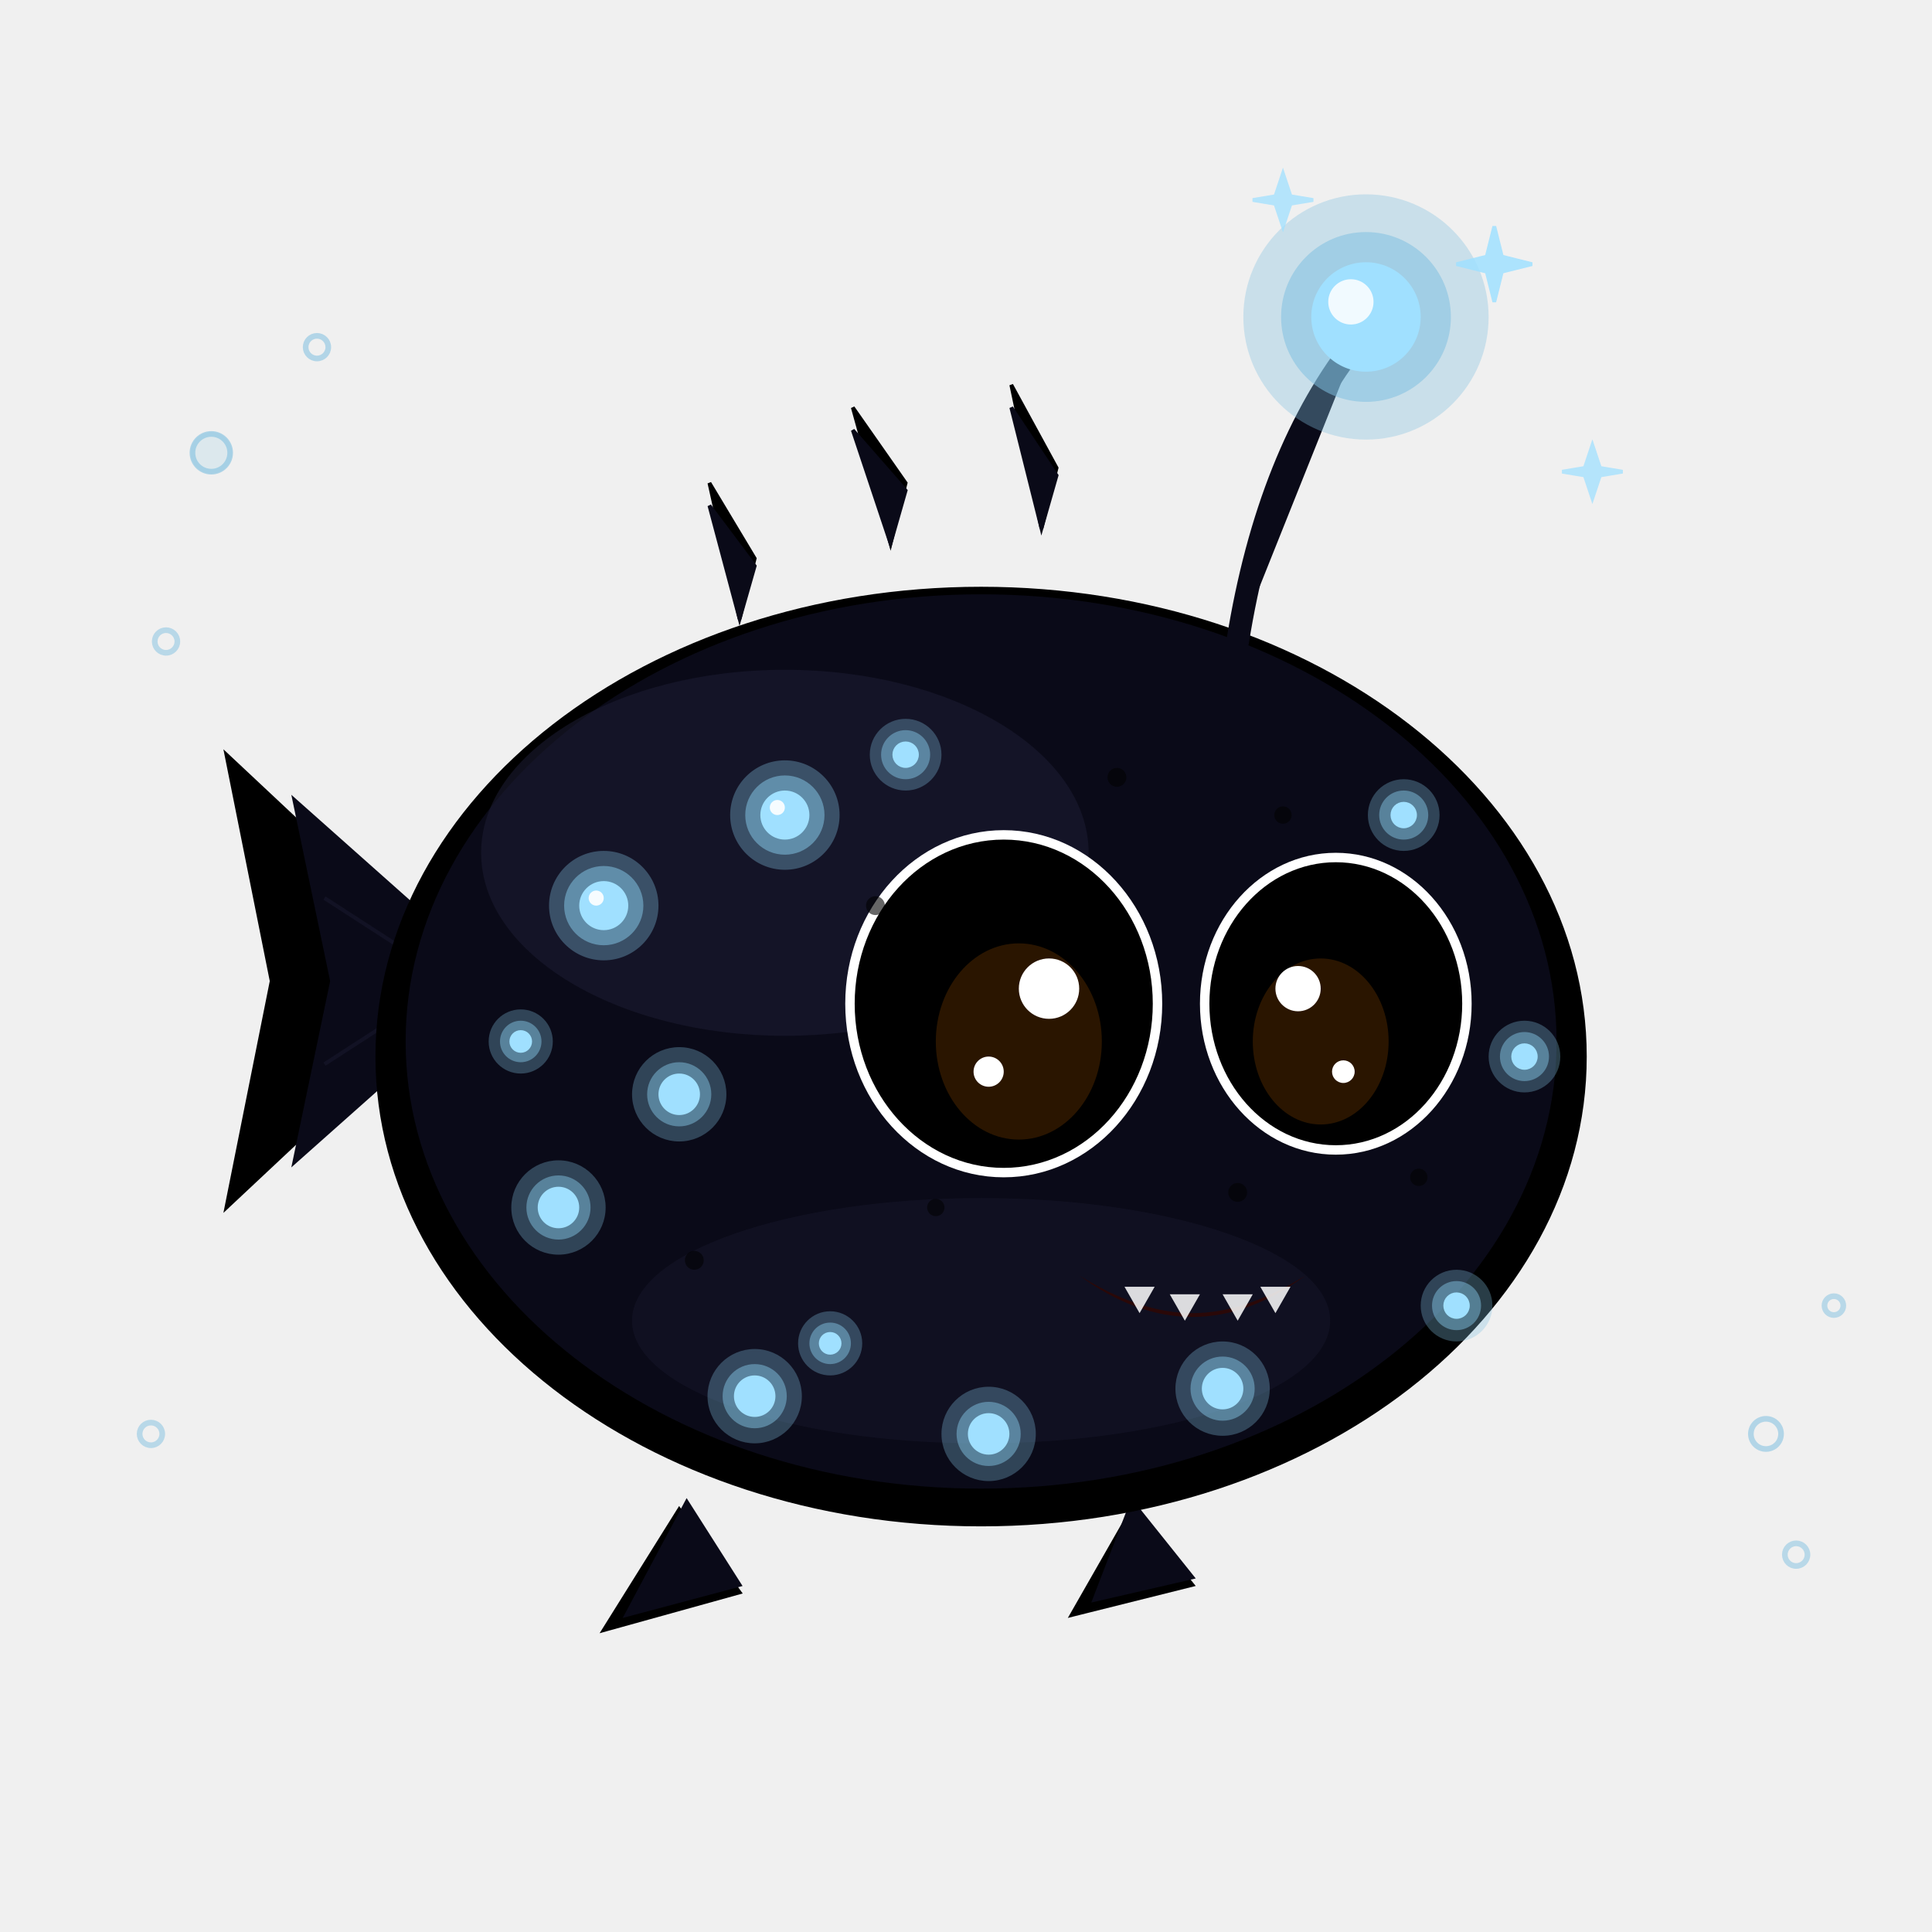
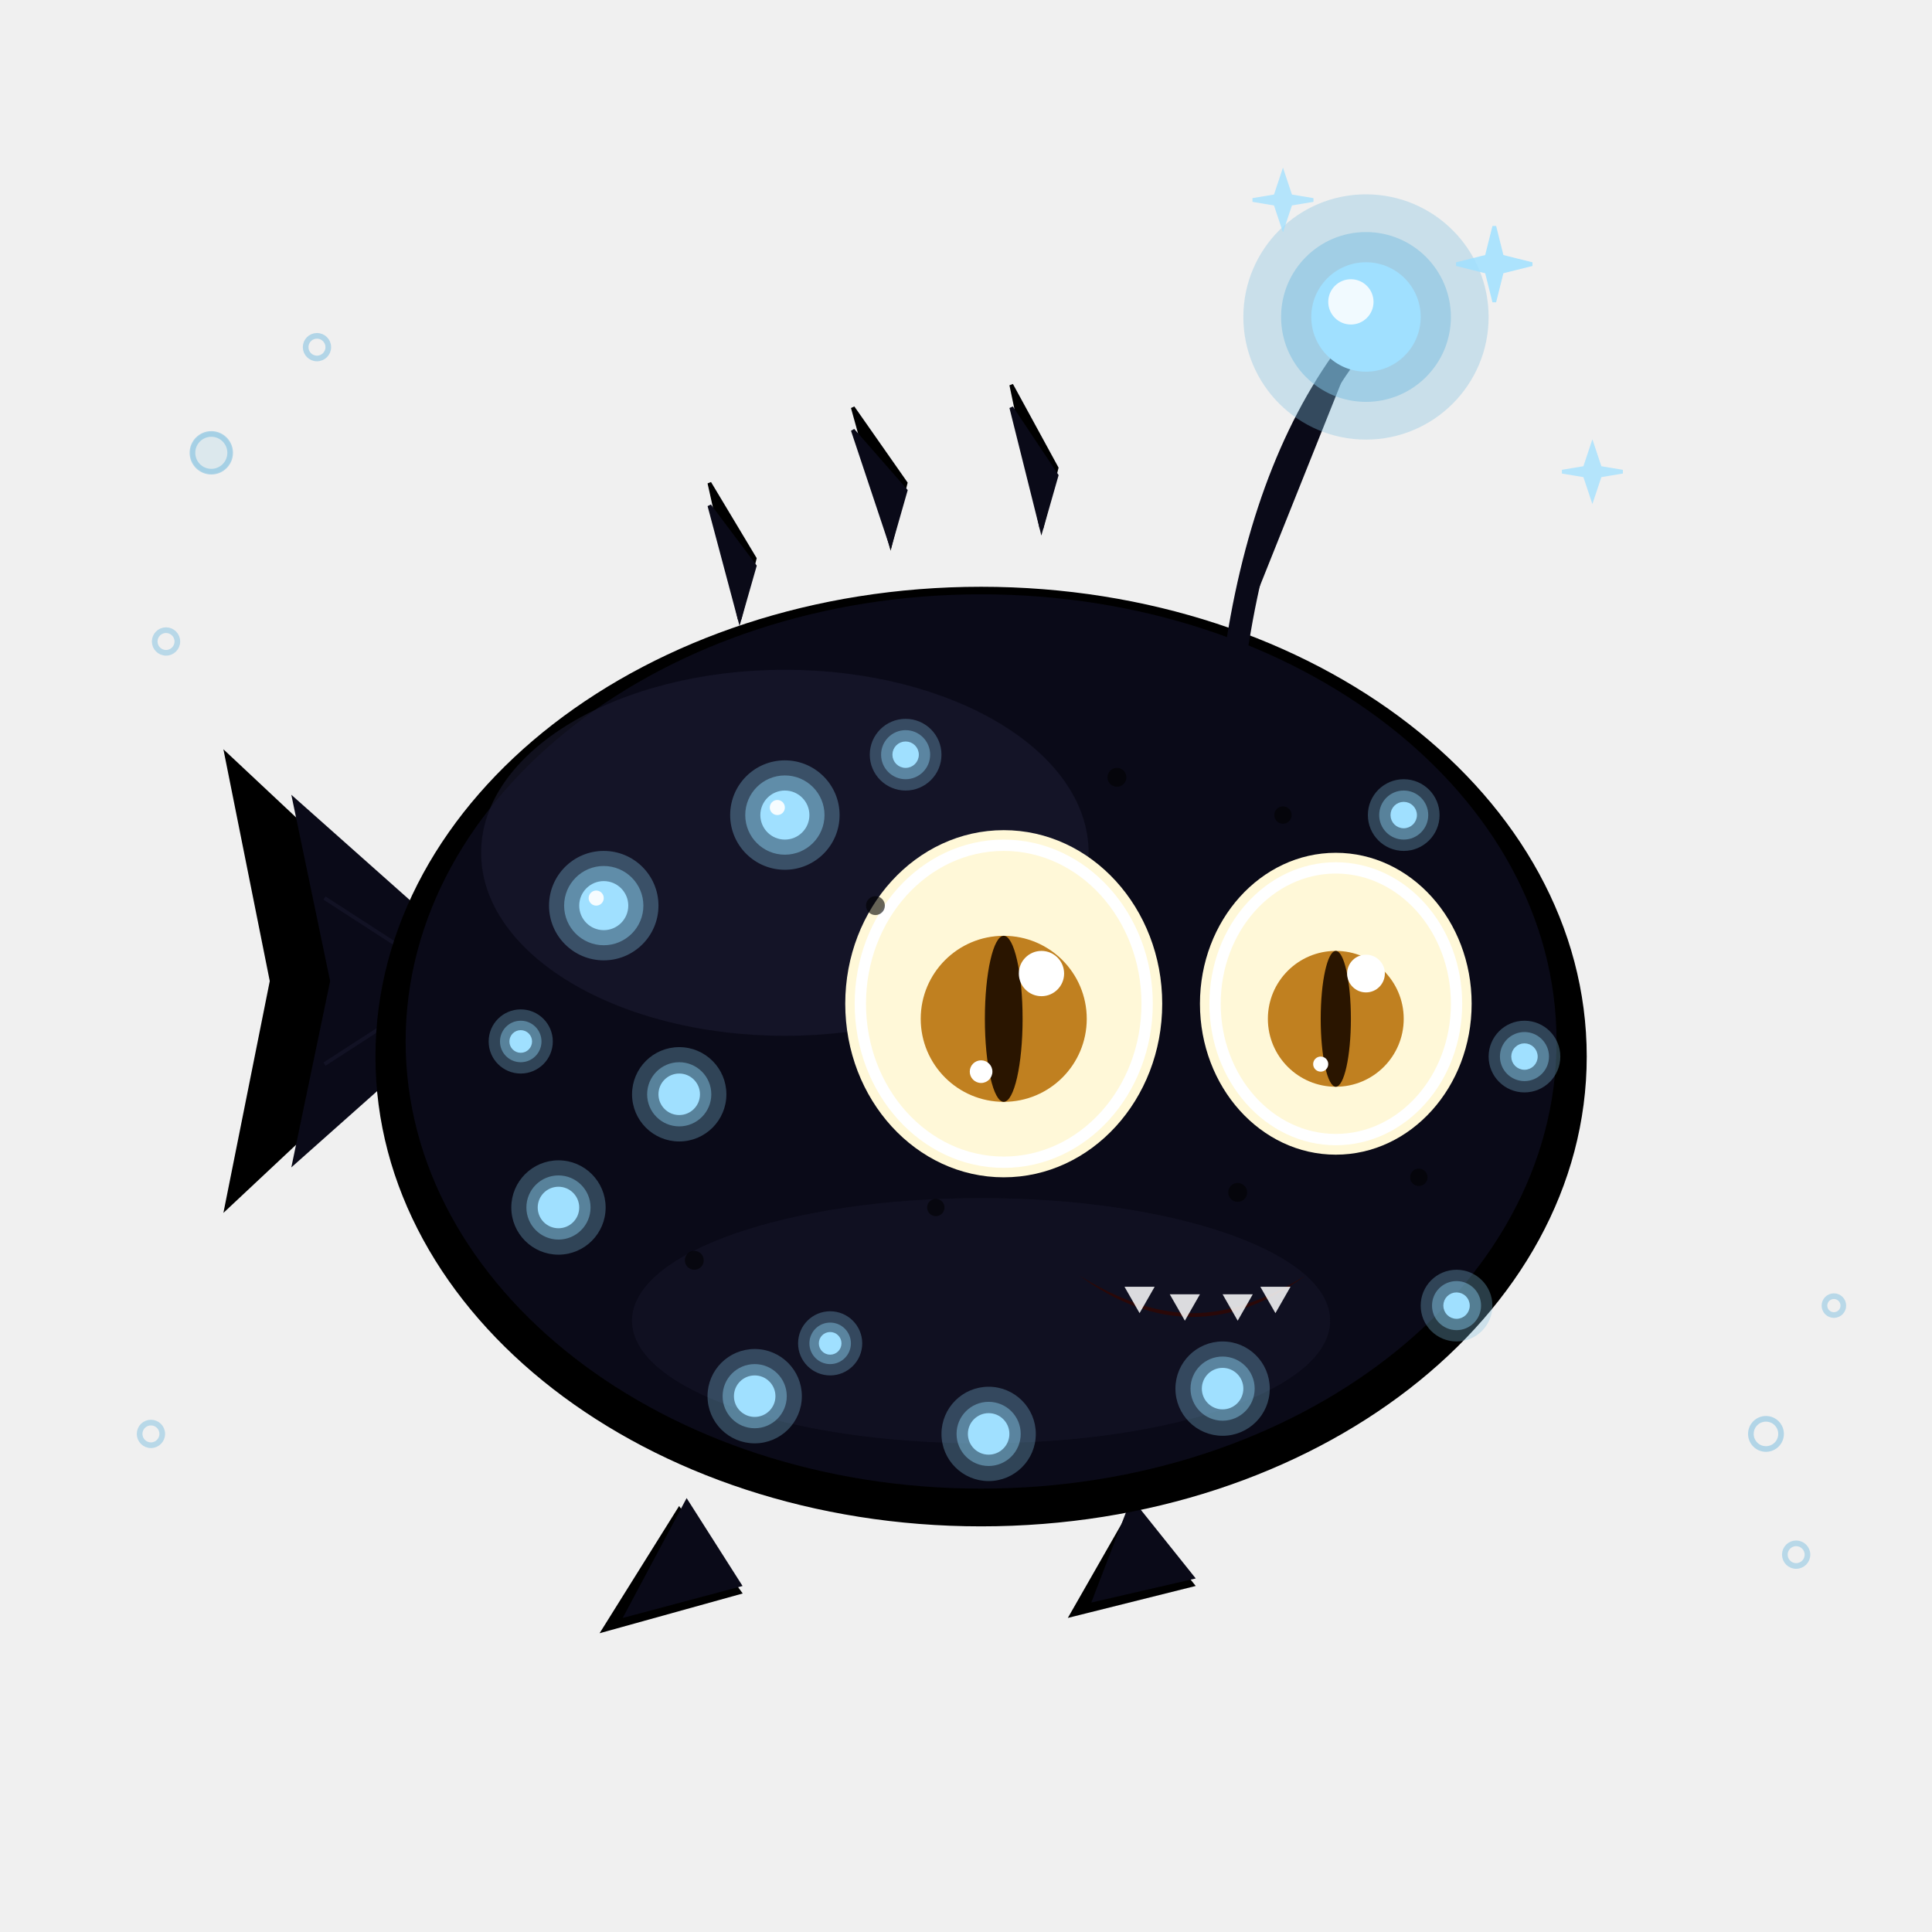
<svg xmlns="http://www.w3.org/2000/svg" viewBox="0 0 512 512" width="512" height="512">
  <style>
    .body-base       { fill: #0a0a18; }
    .body-base       { stroke: #0a0a18; }
    .body-shadow     { fill: #000000; }
    .body-shadow     { stroke: #000000; }
    .body-highlight  { fill: #1a1a30; }
    .body-highlight  { stroke: #1a1a30; }
    .body-stroke     { fill: #000000; }
    .body-stroke     { stroke: #000000; }
    .accent-base     { fill: #2a2a48; }
    .accent-base     { stroke: #2a2a48; }
    .accent-shadow   { fill: #000000; }
    .accent-shadow   { stroke: #000000; }
    .accent-highlight{ fill: #3a3a60; }
    .accent-highlight{ stroke: #3a3a60; }
    /* Glow — bright bioluminescence, similar across mutations but tinted */
    .glow-base       { fill: #a0e0ff; }
    .glow-base       { stroke: #a0e0ff; }
    .glow-halo       { fill: #80c0e0; }
    .glow-halo       { stroke: #80c0e0; }
    /* Constants */
    .eye-white       { fill: #ffffff; }
    .eye-pupil       { fill: #2a1500; }
    .eye-highlight   { fill: #ffffff; }
    .mouth-interior  { fill: #2a0808; }
  </style>
  <path d="M124,260 L60,200 L72,260 L60,320 Z" class="body-shadow" />
  <path d="M132,260 L78,212 L88,260 L78,308 Z" class="body-base" />
  <path d="M120,260 L86,238 L120,260 L86,282 Z" class="body-highlight" opacity="0.5" />
  <path d="M196,164 L188,128 L200,148 Z" class="body-shadow" />
  <path d="M196,164 L188,134 L200,150 Z" class="body-base" />
  <path d="M236,144 L226,108 L240,128 Z" class="body-shadow" />
  <path d="M236,144 L226,114 L240,130 Z" class="body-base" />
  <path d="M276,140 L268,102 L280,124 Z" class="body-shadow" />
  <path d="M276,140 L268,108 L280,126 Z" class="body-base" />
  <path d="M180,400 L160,432 L196,422 Z" class="body-shadow" />
  <path d="M182,398 L166,428 L196,420 Z" class="body-base" />
  <path d="M300,400 L284,428 L316,420 Z" class="body-shadow" />
  <path d="M300,398 L290,424 L316,418 Z" class="body-base" />
  <ellipse cx="260" cy="280" rx="160" ry="124" class="body-shadow" />
  <ellipse cx="260" cy="276" rx="152" ry="118" class="body-base" />
  <ellipse cx="208" cy="226" rx="80" ry="48" class="body-highlight" opacity="0.6" />
  <ellipse cx="260" cy="350" rx="92" ry="32" class="body-highlight" opacity="0.4" />
  <path d="M328,170 Q336,120 360,90" class="body-base" fill="none" stroke-width="6" stroke-linecap="round" />
  <circle cx="362" cy="84" r="32" class="glow-halo" opacity="0.35" />
  <circle cx="362" cy="84" r="22" class="glow-halo" opacity="0.55" />
  <circle cx="362" cy="84" r="14" class="glow-base" />
  <circle cx="358" cy="80" r="6" fill="#ffffff" opacity="0.85" />
  <g>
    <circle cx="160" cy="240" r="14" class="glow-halo" opacity="0.35" />
    <circle cx="160" cy="240" r="10" class="glow-halo" opacity="0.55" />
    <circle cx="160" cy="240" r="6" class="glow-base" />
    <circle cx="158" cy="238" r="2" fill="#ffffff" opacity="0.9" />
  </g>
  <g>
    <circle cx="208" cy="216" r="14" class="glow-halo" opacity="0.35" />
    <circle cx="208" cy="216" r="10" class="glow-halo" opacity="0.55" />
    <circle cx="208" cy="216" r="6" class="glow-base" />
    <circle cx="206" cy="214" r="2" fill="#ffffff" opacity="0.9" />
  </g>
  <g>
    <circle cx="180" cy="290" r="12" class="glow-halo" opacity="0.32" />
    <circle cx="180" cy="290" r="8" class="glow-halo" opacity="0.50" />
    <circle cx="180" cy="290" r="5" class="glow-base" />
  </g>
  <g>
    <circle cx="148" cy="320" r="12" class="glow-halo" opacity="0.32" />
    <circle cx="148" cy="320" r="8" class="glow-halo" opacity="0.50" />
    <circle cx="148" cy="320" r="5" class="glow-base" />
  </g>
  <g>
    <circle cx="200" cy="370" r="12" class="glow-halo" opacity="0.32" />
    <circle cx="200" cy="370" r="8" class="glow-halo" opacity="0.50" />
    <circle cx="200" cy="370" r="5" class="glow-base" />
  </g>
  <g>
    <circle cx="262" cy="380" r="12" class="glow-halo" opacity="0.32" />
    <circle cx="262" cy="380" r="8" class="glow-halo" opacity="0.50" />
    <circle cx="262" cy="380" r="5" class="glow-base" />
  </g>
  <g>
    <circle cx="324" cy="368" r="12" class="glow-halo" opacity="0.32" />
    <circle cx="324" cy="368" r="8" class="glow-halo" opacity="0.50" />
    <circle cx="324" cy="368" r="5" class="glow-base" />
  </g>
-   <ellipse cx="266" cy="266" rx="42" ry="46" class="eye-white" stroke="none" />
-   <ellipse cx="266" cy="266" rx="38" ry="42" class="body-stroke" fill="none" stroke-width="3" />
-   <ellipse cx="270" cy="276" rx="22" ry="26" class="eye-pupil" stroke="none" />
-   <circle cx="278" cy="262" r="8" class="eye-highlight" stroke="none" />
-   <circle cx="262" cy="284" r="4" class="eye-highlight" stroke="none" />
-   <ellipse cx="354" cy="266" rx="36" ry="40" class="eye-white" stroke="none" />
-   <ellipse cx="354" cy="266" rx="32" ry="36" class="body-stroke" fill="none" stroke-width="3" />
-   <ellipse cx="350" cy="276" rx="18" ry="22" class="eye-pupil" stroke="none" />
-   <circle cx="344" cy="262" r="6" class="eye-highlight" stroke="none" />
-   <circle cx="356" cy="284" r="3" class="eye-highlight" stroke="none" />
+   <ellipse cx="266" cy="266" rx="42" ry="46" fill="#fff8d8" stroke="none" />
+   <ellipse cx="354" cy="266" rx="36" ry="40" fill="#fff8d8" stroke="none" />
+   <ellipse cx="266" cy="266" rx="38" ry="42" fill="none" stroke="#ffffff" stroke-width="3" />
+   <ellipse cx="354" cy="266" rx="32" ry="36" fill="none" stroke="#ffffff" stroke-width="3" />
+   <circle cx="266" cy="270" r="22" fill="#c08020" stroke="none" />
+   <circle cx="354" cy="270" r="18" fill="#c08020" stroke="none" />
+   <ellipse cx="266" cy="270" rx="5" ry="22" class="eye-pupil" stroke="none" />
+   <ellipse cx="354" cy="270" rx="4" ry="18" class="eye-pupil" stroke="none" />
+   <circle cx="276" cy="258" r="6" class="eye-highlight" stroke="none" />
+   <circle cx="260" cy="284" r="3" class="eye-highlight" stroke="none" />
+   <circle cx="362" cy="258" r="5" class="eye-highlight" stroke="none" />
+   <circle cx="350" cy="282" r="2" class="eye-highlight" stroke="none" />
  <path d="M286,338 Q316,360 346,338 Q330,348 316,348 Q302,348 286,338 Z" class="mouth-interior" stroke-width="2" stroke-linejoin="round" />
  <path d="M298,341 L302,348 L306,341 Z" fill="#ffffff" opacity="0.85" />
  <path d="M310,343 L314,350 L318,343 Z" fill="#ffffff" opacity="0.85" />
  <path d="M324,343 L328,350 L332,343 Z" fill="#ffffff" opacity="0.85" />
  <path d="M334,341 L338,348 L342,341 Z" fill="#ffffff" opacity="0.85" />
  <g>
    <circle cx="240" cy="200" r="9" class="glow-halo" opacity="0.32" />
    <circle cx="240" cy="200" r="6" class="glow-halo" opacity="0.50" />
    <circle cx="240" cy="200" r="3" class="glow-base" />
  </g>
  <g>
    <circle cx="372" cy="216" r="9" class="glow-halo" opacity="0.32" />
    <circle cx="372" cy="216" r="6" class="glow-halo" opacity="0.50" />
    <circle cx="372" cy="216" r="3" class="glow-base" />
  </g>
  <g>
    <circle cx="404" cy="280" r="9" class="glow-halo" opacity="0.32" />
    <circle cx="404" cy="280" r="6" class="glow-halo" opacity="0.50" />
    <circle cx="404" cy="280" r="3" class="glow-base" />
  </g>
  <g>
    <circle cx="386" cy="346" r="9" class="glow-halo" opacity="0.32" />
    <circle cx="386" cy="346" r="6" class="glow-halo" opacity="0.50" />
    <circle cx="386" cy="346" r="3" class="glow-base" />
  </g>
  <g>
    <circle cx="220" cy="356" r="8" class="glow-halo" opacity="0.32" />
    <circle cx="220" cy="356" r="5" class="glow-halo" opacity="0.50" />
    <circle cx="220" cy="356" r="2.5" class="glow-base" />
  </g>
  <g>
    <circle cx="138" cy="276" r="8" class="glow-halo" opacity="0.32" />
    <circle cx="138" cy="276" r="5" class="glow-halo" opacity="0.50" />
    <circle cx="138" cy="276" r="2.5" class="glow-base" />
  </g>
  <circle cx="232" cy="240" r="2" class="body-shadow" opacity="0.6" stroke="none" />
  <circle cx="296" cy="206" r="2" class="body-shadow" opacity="0.55" stroke="none" />
  <circle cx="340" cy="216" r="1.8" class="body-shadow" opacity="0.55" stroke="none" />
  <circle cx="184" cy="334" r="2" class="body-shadow" opacity="0.55" stroke="none" />
  <circle cx="248" cy="320" r="1.8" class="body-shadow" opacity="0.55" stroke="none" />
  <circle cx="328" cy="316" r="2" class="body-shadow" opacity="0.55" stroke="none" />
  <circle cx="376" cy="312" r="1.8" class="body-shadow" opacity="0.55" stroke="none" />
  <path d="M396,60 L398,68 L406,70 L398,72 L396,80 L394,72 L386,70 L394,68 Z" class="glow-base" opacity="0.85" />
  <path d="M340,46 L342,52 L348,53 L342,54 L340,60 L338,54 L332,53 L338,52 Z" class="glow-base" opacity="0.75" />
  <path d="M422,118 L424,124 L430,125 L424,126 L422,132 L420,126 L414,125 L420,124 Z" class="glow-base" opacity="0.75" />
  <circle cx="56" cy="120" r="5" fill="none" stroke="#80c0e0" stroke-width="1.5" opacity="0.6" />
  <circle cx="56" cy="120" r="5" class="glow-halo" opacity="0.18" />
  <circle cx="84" cy="92" r="3" fill="none" stroke="#80c0e0" stroke-width="1.5" opacity="0.55" />
  <circle cx="44" cy="170" r="3" fill="none" stroke="#80c0e0" stroke-width="1.5" opacity="0.5" />
  <circle cx="468" cy="380" r="4" fill="none" stroke="#80c0e0" stroke-width="1.5" opacity="0.55" />
  <circle cx="486" cy="346" r="2.5" fill="none" stroke="#80c0e0" stroke-width="1.5" opacity="0.5" />
  <circle cx="476" cy="412" r="3" fill="none" stroke="#80c0e0" stroke-width="1.5" opacity="0.5" />
  <circle cx="40" cy="380" r="3" fill="none" stroke="#80c0e0" stroke-width="1.5" opacity="0.5" />
</svg>
